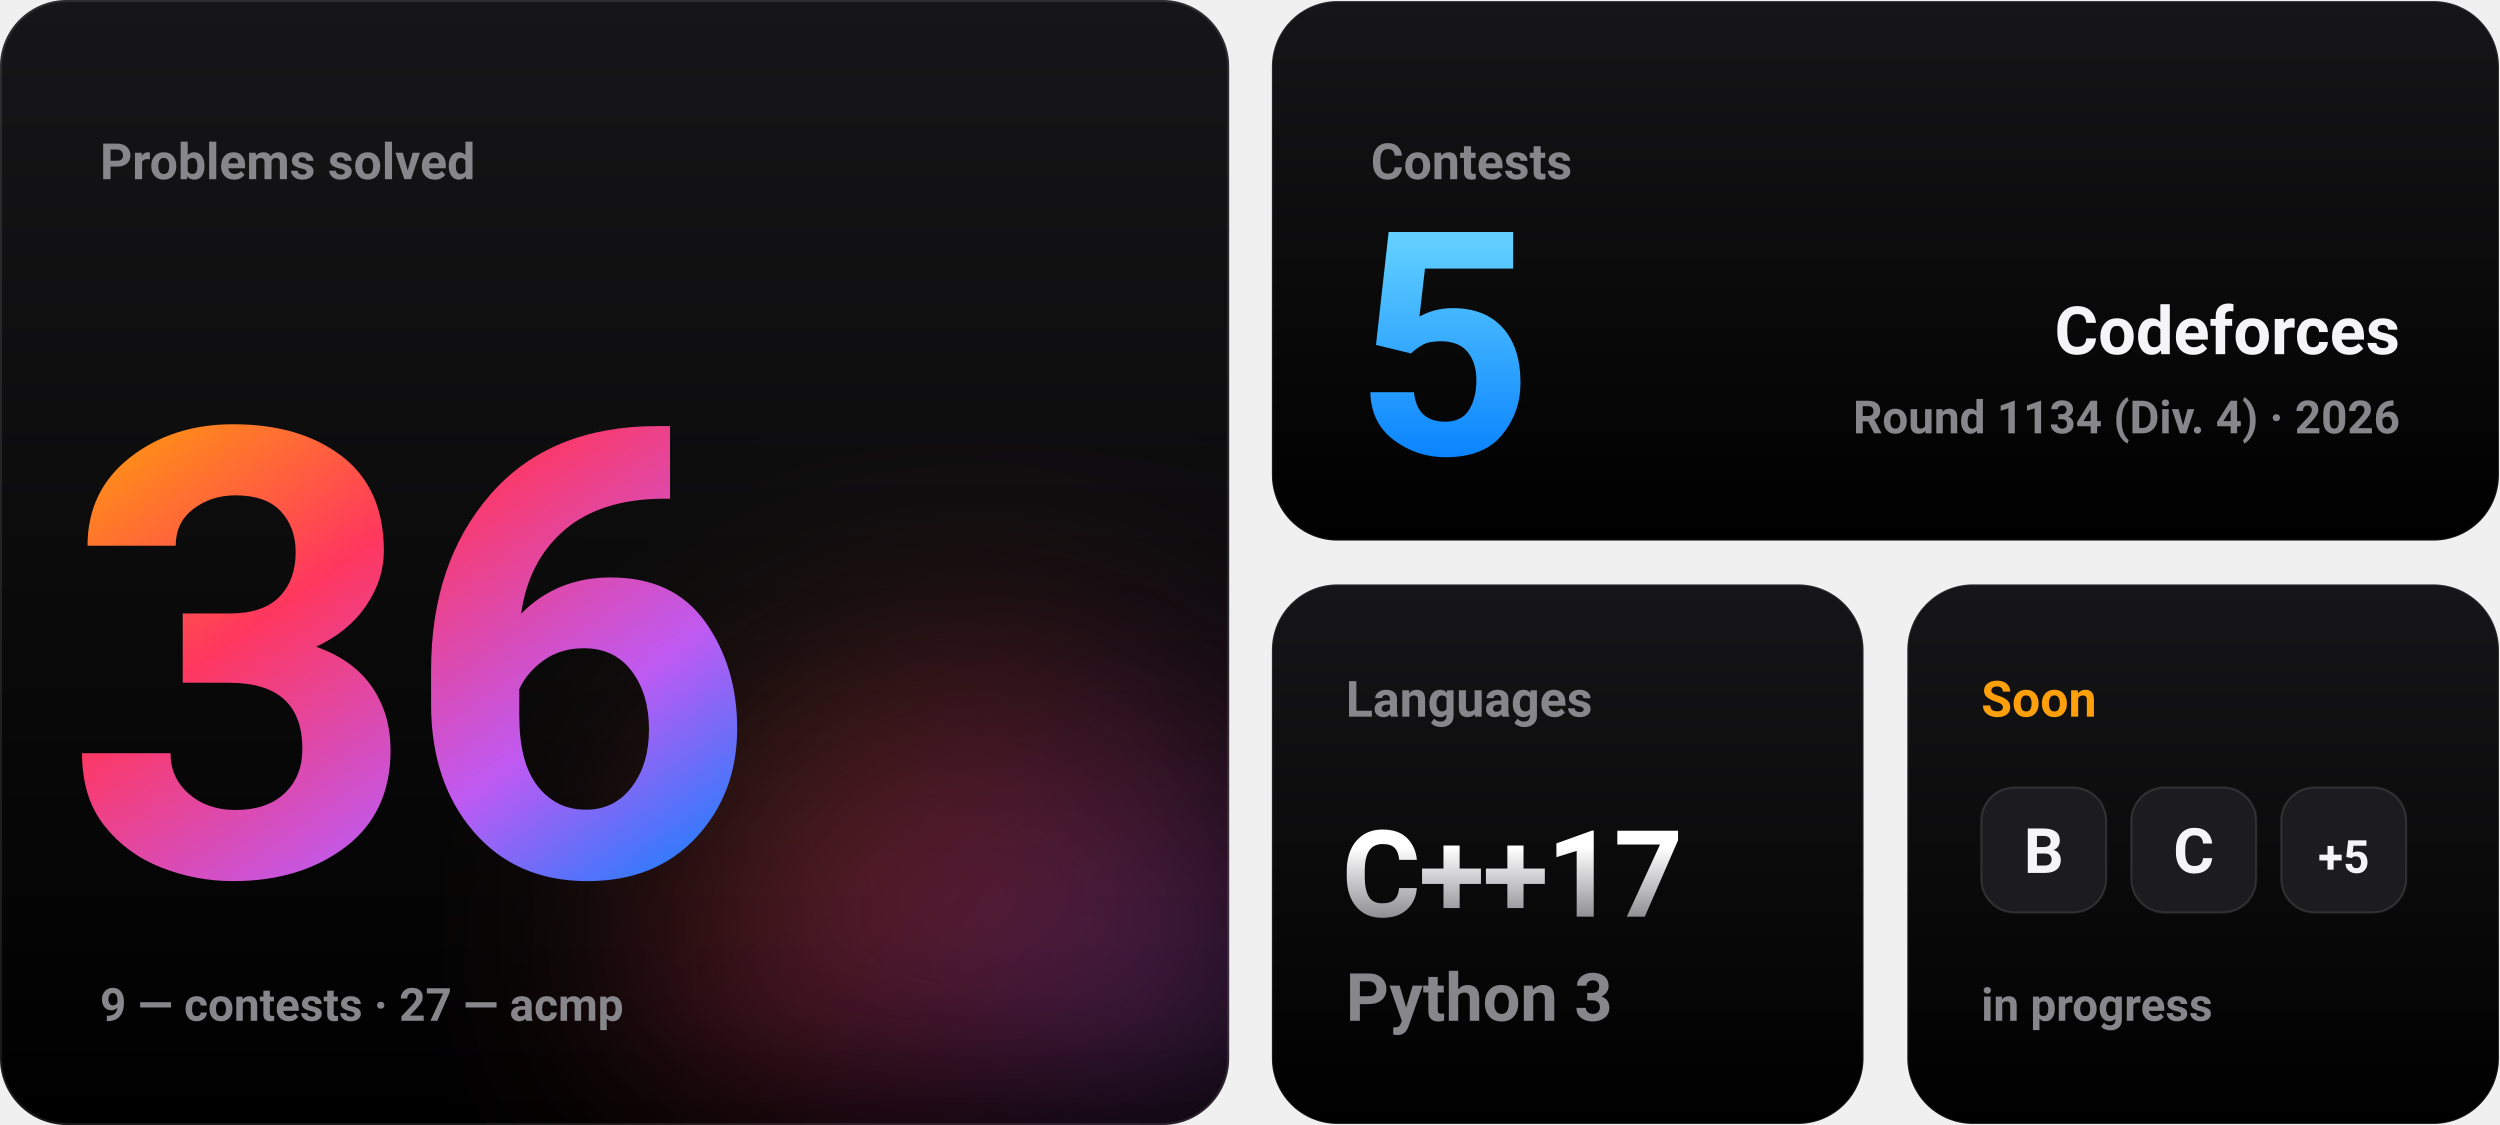
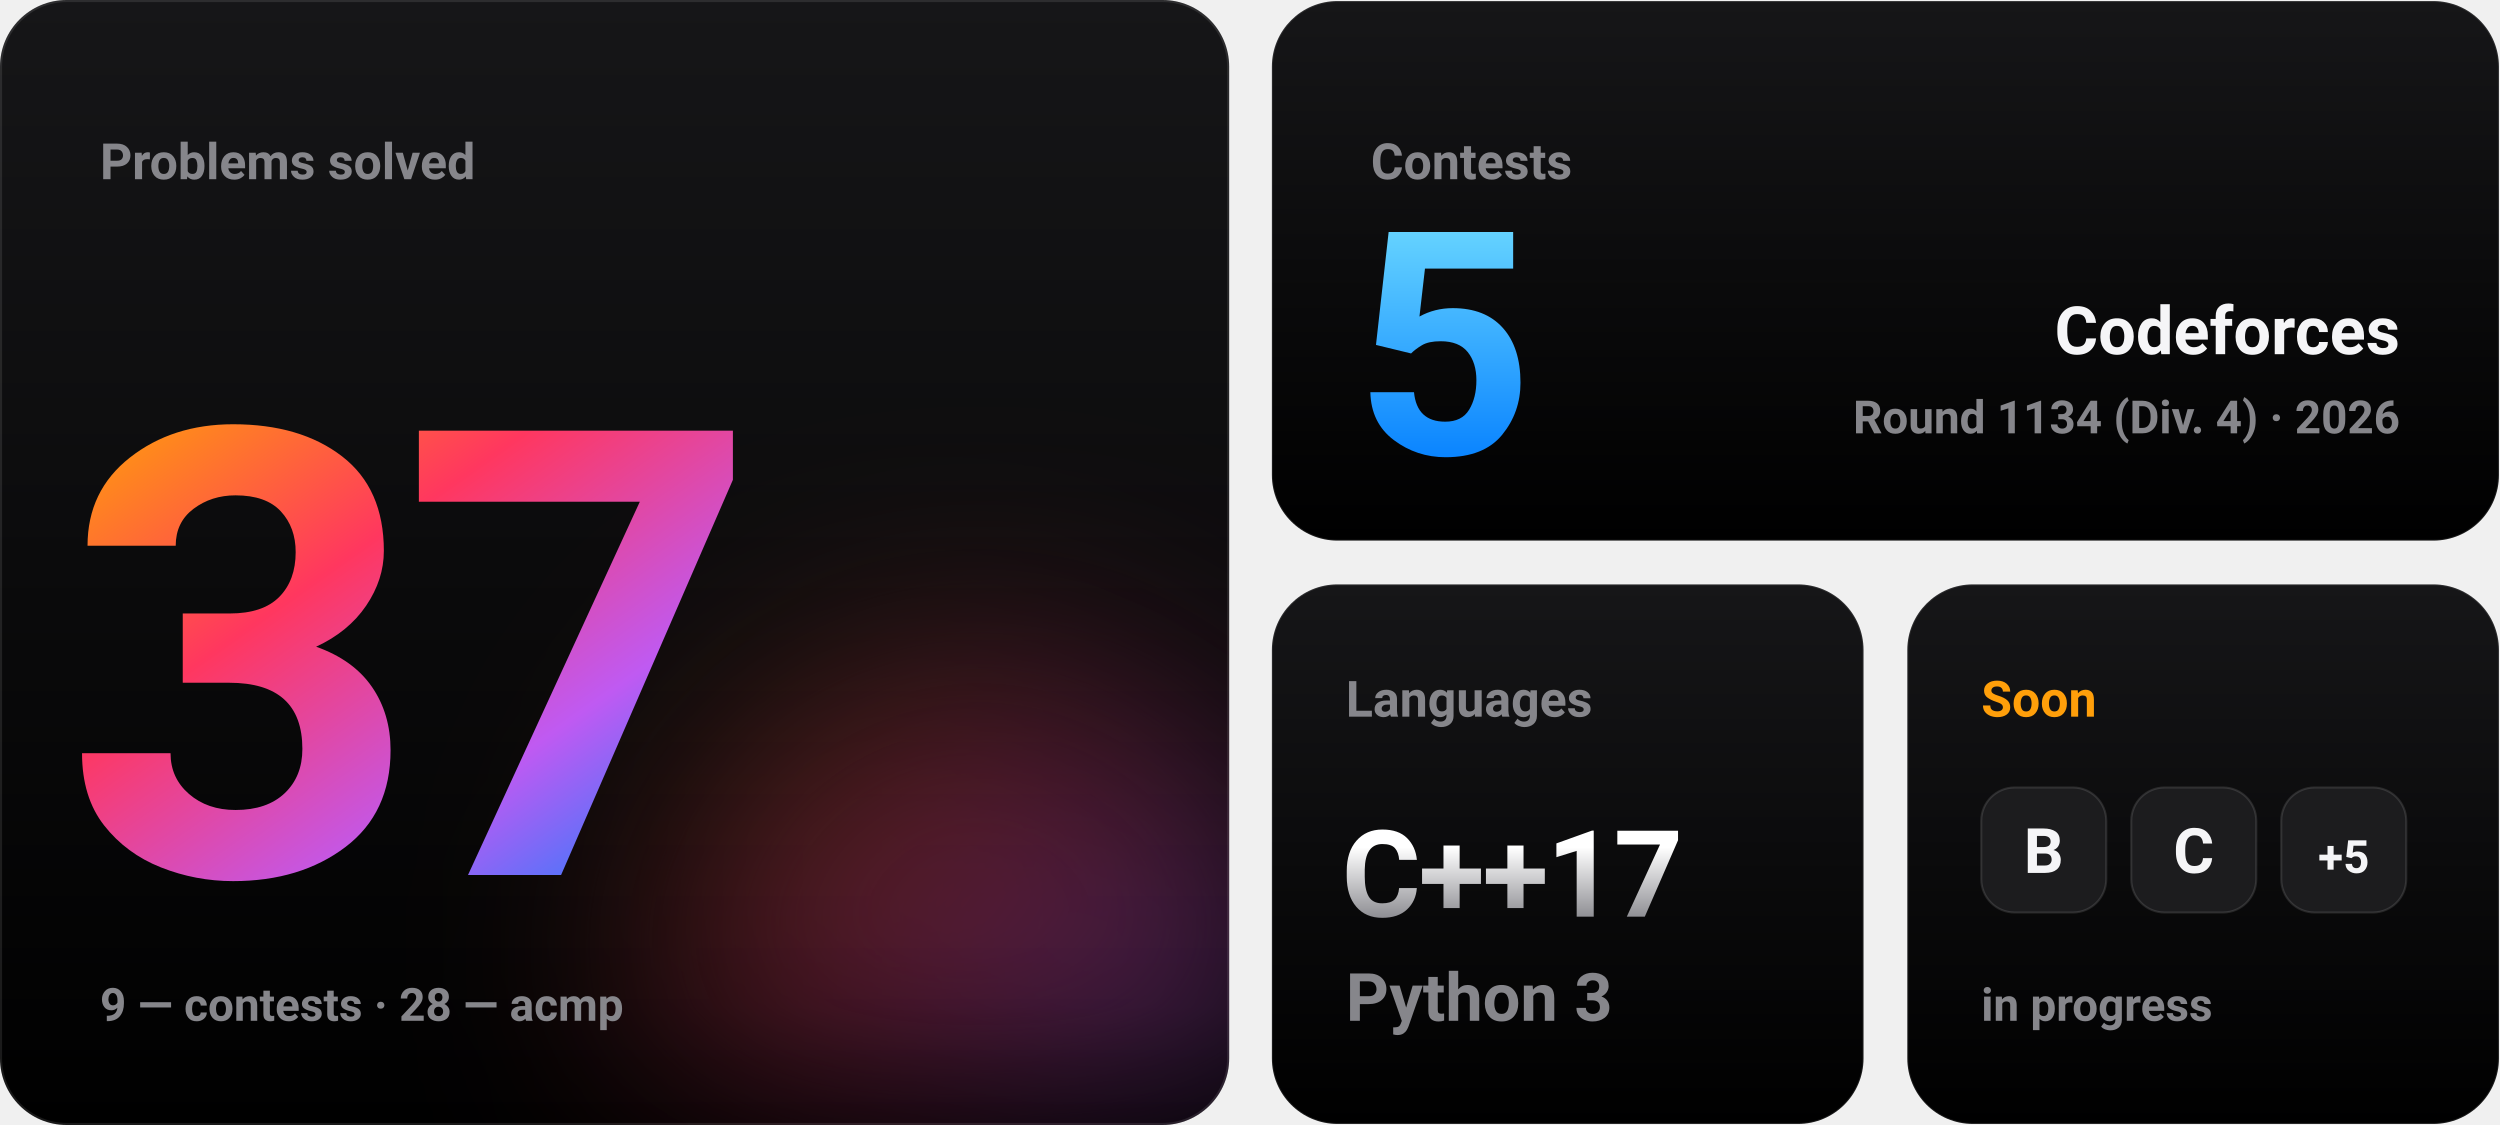
- <svg xmlns="http://www.w3.org/2000/svg" width="1200" height="540" viewBox="0 0 1200 540" role="img" aria-label="Problems solved: 36 (9 from contests, 27 from acmp). Contests: 5. Soon: B, C, D, E, F, G, H.">
+ <svg xmlns="http://www.w3.org/2000/svg" width="1200" height="540" viewBox="0 0 1200 540" role="img" aria-label="Problems solved: 37 (9 from contests, 28 from acmp). Contests: 5. Soon: B, C, D, E, F, G, H.">
  <defs>
    <linearGradient id="ai" x1="0" y1="0" x2="1" y2="1">
      <stop offset="0" stop-color="#ff9f0a" />
      <stop offset="0.35" stop-color="#ff375f" />
      <stop offset="0.7" stop-color="#bf5af2" />
      <stop offset="1" stop-color="#0a84ff" />
    </linearGradient>
    <linearGradient id="blue" x1="0" y1="0" x2="0" y2="1">
      <stop offset="0" stop-color="#64d2ff" />
      <stop offset="1" stop-color="#0a84ff" />
    </linearGradient>
    <linearGradient id="titanium" x1="0" y1="0" x2="0" y2="1">
      <stop offset="0.2" stop-color="#ffffff" />
      <stop offset="1" stop-color="#8e8e93" />
    </linearGradient>
    <linearGradient id="tile" x1="0" y1="0" x2="0" y2="1">
      <stop offset="0" stop-color="#161618" />
      <stop offset="1" stop-color="#000000" />
    </linearGradient>
    <filter id="blur" x="-100%" y="-100%" width="300%" height="300%">
      <feGaussianBlur stdDeviation="60" />
    </filter>
    <clipPath id="t1">
      <rect width="590" height="540" rx="32" />
    </clipPath>
  </defs>
  <g font-family="-apple-system, BlinkMacSystemFont, 'SF Pro Display', 'Segoe UI', Roboto, Helvetica, Arial, sans-serif">
    <g font-weight="600">
      <g clip-path="url(#t1)">
        <rect width="590" height="540" fill="url(#tile)" />
        <circle cx="470" cy="470" r="150" fill="url(#ai)" opacity="0.35" filter="url(#blur)">
          <animate attributeName="r" values="120;220;120" dur="5s" repeatCount="indefinite" calcMode="spline" keyTimes="0;0.5;1" keySplines="0.45 0 0.55 1;0.45 0 0.55 1" />
        </circle>
      </g>
      <rect x="0.5" y="0.5" width="589" height="539" rx="31.5" fill="none" stroke="#ffffff" stroke-opacity="0.1" />
      <text x="48" y="86" font-size="24" fill="#86868b">Problems solved</text>
      <g font-size="300" font-weight="700" letter-spacing="-10" fill="url(#ai)">
-         <text x="30" y="420" opacity="0">33<animate attributeName="opacity" values="0;1;0" keyTimes="0;0.000;0.250" calcMode="discrete" dur="0.8s" fill="freeze" />
+         <text x="30" y="420" opacity="0">34<animate attributeName="opacity" values="0;1;0" keyTimes="0;0.000;0.250" calcMode="discrete" dur="0.8s" fill="freeze" />
        </text>
-         <text x="30" y="420" opacity="0">34<animate attributeName="opacity" values="0;1;0" keyTimes="0;0.250;0.500" calcMode="discrete" dur="0.8s" fill="freeze" />
+         <text x="30" y="420" opacity="0">35<animate attributeName="opacity" values="0;1;0" keyTimes="0;0.250;0.500" calcMode="discrete" dur="0.8s" fill="freeze" />
        </text>
-         <text x="30" y="420" opacity="0">35<animate attributeName="opacity" values="0;1;0" keyTimes="0;0.500;0.750" calcMode="discrete" dur="0.8s" fill="freeze" />
+         <text x="30" y="420" opacity="0">36<animate attributeName="opacity" values="0;1;0" keyTimes="0;0.500;0.750" calcMode="discrete" dur="0.8s" fill="freeze" />
        </text>
-         <text x="30" y="420">36<animate attributeName="opacity" values="0;1" keyTimes="0;0.750" calcMode="discrete" dur="0.8s" fill="freeze" />
+         <text x="30" y="420">37<animate attributeName="opacity" values="0;1" keyTimes="0;0.750" calcMode="discrete" dur="0.8s" fill="freeze" />
        </text>
      </g>
-       <text x="48" y="490" font-size="22" fill="#86868b">9 — contests  ·  27 — acmp</text>
+       <text x="48" y="490" font-size="22" fill="#86868b">9 — contests  ·  28 — acmp</text>
      <rect x="610.5" y="0.5" width="589" height="259" rx="31.5" fill="url(#tile)" stroke="#ffffff" stroke-opacity="0.1" />
      <text x="658" y="86" font-size="24" fill="#86868b">Contests</text>
      <text x="650" y="218" font-size="150" font-weight="700" letter-spacing="-4" fill="url(#blue)">5</text>
      <text x="1152" y="170" font-size="32" font-weight="700" fill="#f5f5f7" text-anchor="end">Codeforces</text>
      <text x="1152" y="208" font-size="22" fill="#86868b" text-anchor="end">Round 1134 (Div. 4) · 2026</text>
      <rect x="610.5" y="280.5" width="284" height="259" rx="31.5" fill="url(#tile)" stroke="#ffffff" stroke-opacity="0.1" />
      <text x="646" y="344" font-size="24" fill="#86868b">Languages</text>
      <text x="644" y="440" font-size="58" font-weight="700" letter-spacing="-1" fill="url(#titanium)">C++17</text>
      <text x="646" y="490" font-size="32" fill="#86868b">Python 3</text>
      <rect x="915.5" y="280.5" width="284" height="259" rx="31.5" fill="url(#tile)" stroke="#ffffff" stroke-opacity="0.1" />
      <text x="951" y="344" font-size="24" fill="#ff9f0a">Soon</text>
      <rect x="951" y="378" width="60" height="60" rx="16" fill="#1c1c1e" stroke="#ffffff" stroke-opacity="0.12" />
      <text x="981" y="419" font-size="30" font-weight="700" fill="#f5f5f7" text-anchor="middle">B</text>
      <rect x="1023" y="378" width="60" height="60" rx="16" fill="#1c1c1e" stroke="#ffffff" stroke-opacity="0.12" />
      <text x="1053" y="419" font-size="30" font-weight="700" fill="#f5f5f7" text-anchor="middle">C</text>
      <rect x="1095" y="378" width="60" height="60" rx="16" fill="#1c1c1e" stroke="#ffffff" stroke-opacity="0.12" />
      <text x="1125" y="419" font-size="22" font-weight="700" fill="#f5f5f7" text-anchor="middle">+5</text>
      <text x="951" y="490" font-size="22" fill="#86868b">in progress</text>
    </g>
  </g>
</svg>
